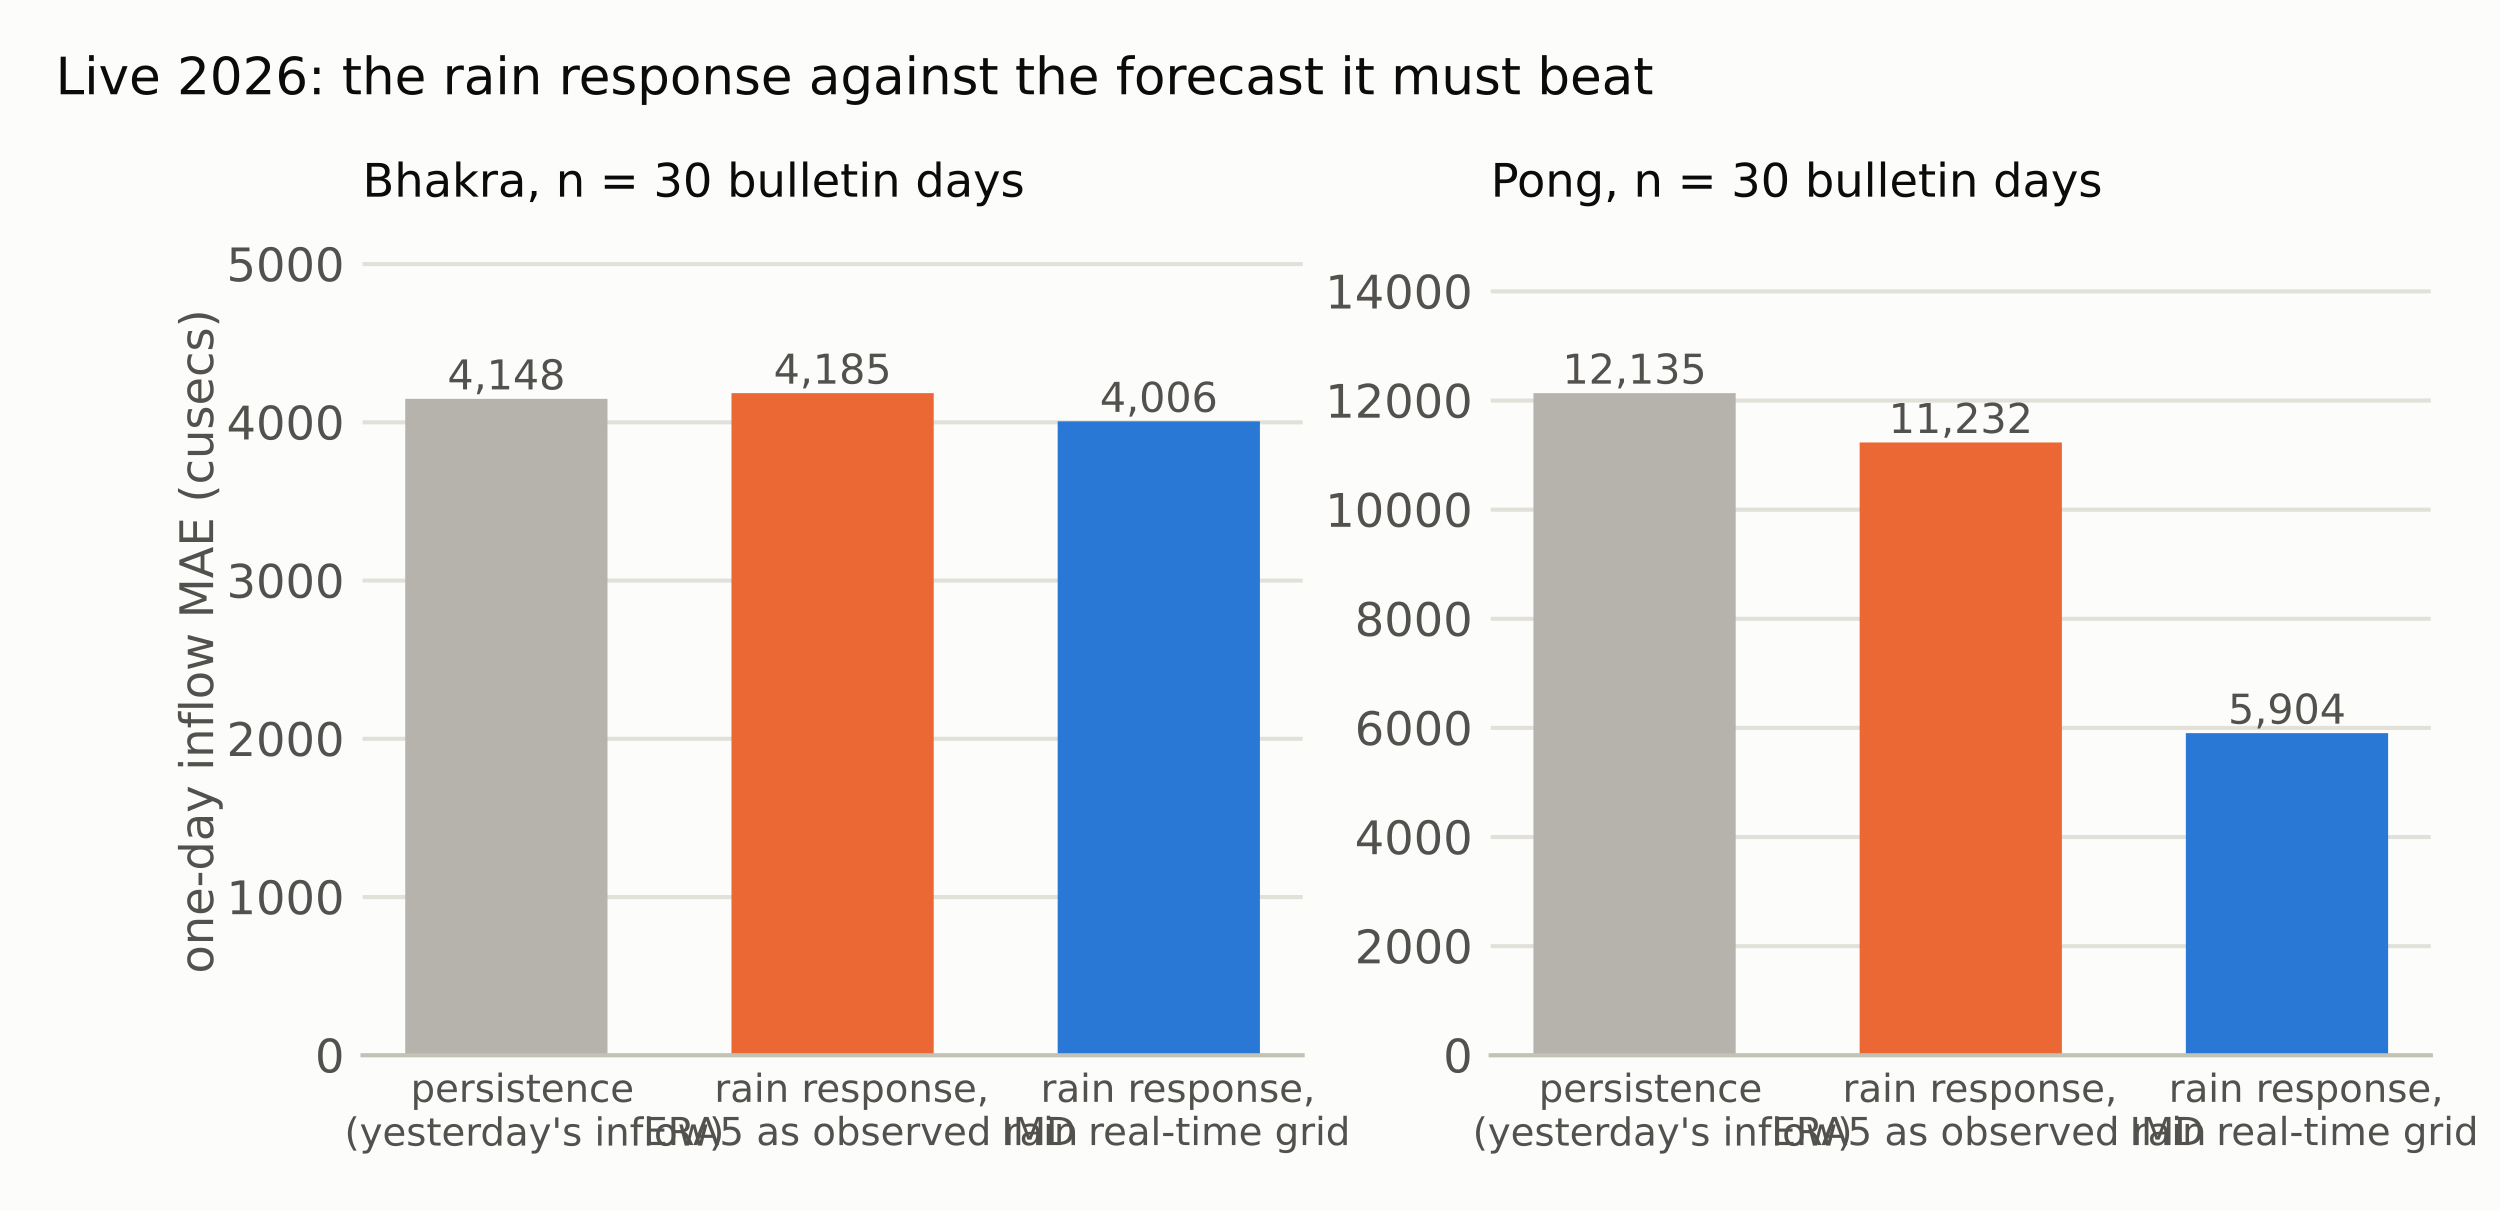
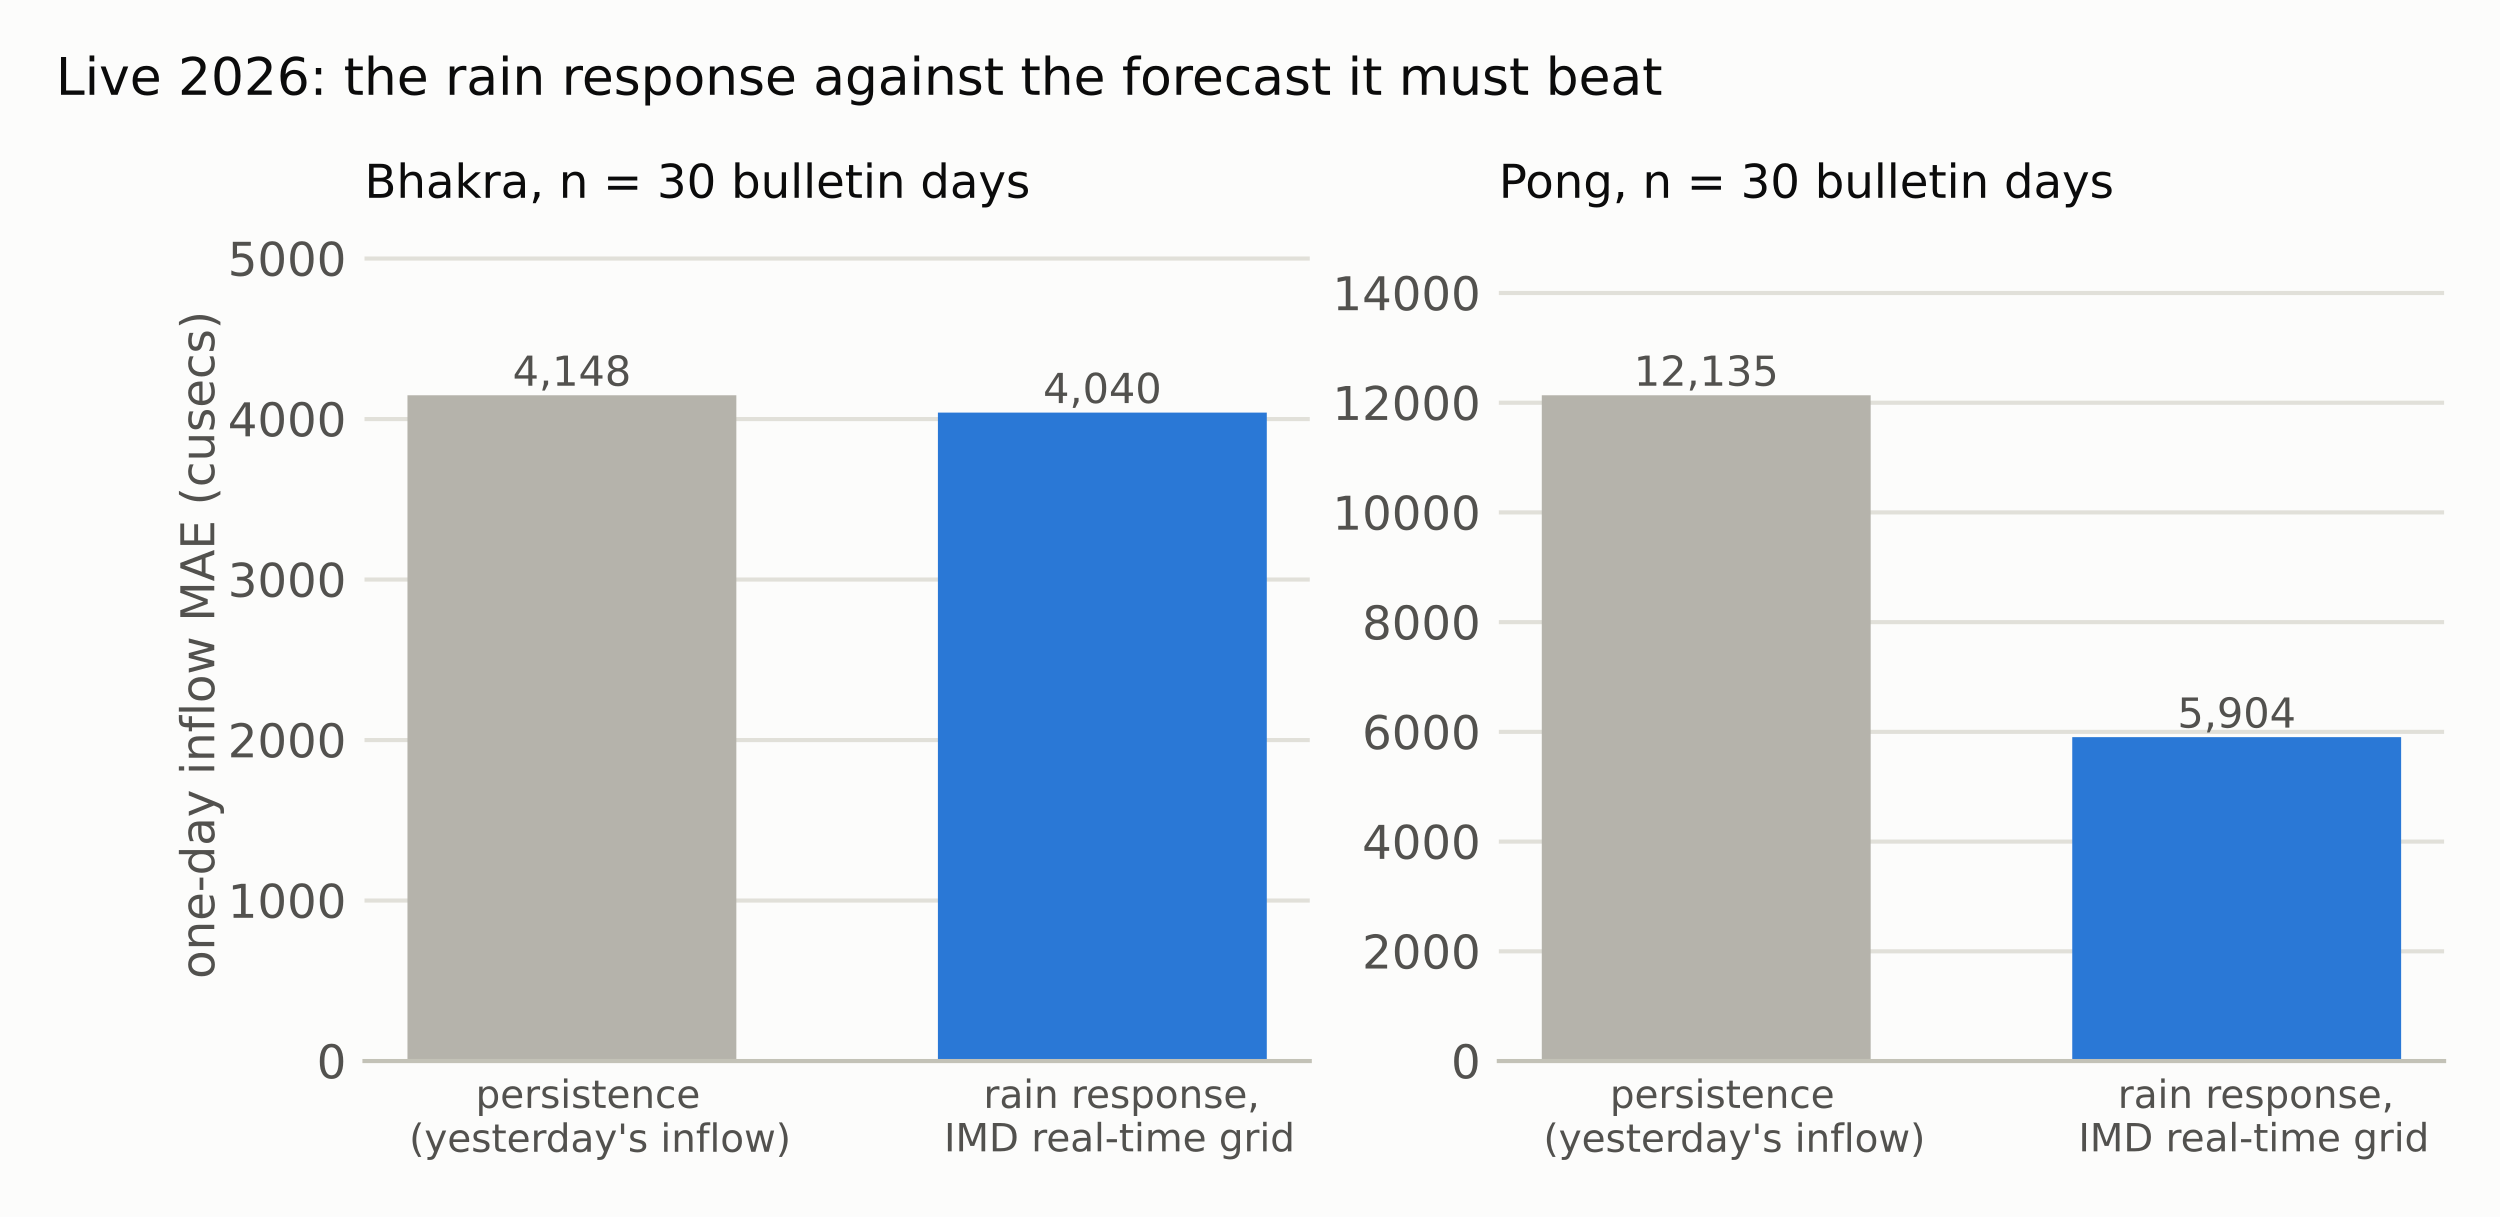
- <svg xmlns="http://www.w3.org/2000/svg" width="485.609pt" height="235.085pt" viewBox="0 0 485.609 235.085" version="1.1">
+ <svg xmlns="http://www.w3.org/2000/svg" width="482.976pt" height="235.085pt" viewBox="0 0 482.976 235.085" version="1.1">
  <defs>
    <style type="text/css">*{stroke-linejoin: round; stroke-linecap: butt}</style>
  </defs>
  <g id="figure_1">
    <g id="patch_1">
-       <path d="M 0 235.085  L 485.609 235.085  L 485.609 -0  L 0 -0  z " style="fill: #fcfcfb" />
+       <path d="M 0 235.085  L 482.976 235.085  L 482.976 -0  L 0 -0  z " style="fill: #fcfcfb" />
    </g>
    <g id="axes_1">
      <g id="patch_2">
        <path d="M 70.416 204.984  L 253.034 204.984  L 253.034 44.208  L 70.416 44.208  z " style="fill: #fcfcfb" />
      </g>
      <g id="matplotlib.axis_1">
        <g id="xtick_1">
          <g id="line2d_1" />
          <g id="text_1">
-             <text style="font-size: 7.5px; font-family: 'Segoe UI', 'DejaVu Sans', 'Arial', sans-serif; fill: #52514e" transform="translate(79.75649 214.0363)">persistence</text>
-             <text style="font-size: 7.5px; font-family: 'Segoe UI', 'DejaVu Sans', 'Arial', sans-serif; fill: #52514e" transform="translate(66.93149 222.5198)">(yesterday's inflow)</text>
+             <text style="font-size: 7.5px; font-family: 'Segoe UI', 'DejaVu Sans', 'Arial', sans-serif; fill: #52514e" transform="translate(91.88191 214.0363)">persistence</text>
+             <text style="font-size: 7.5px; font-family: 'Segoe UI', 'DejaVu Sans', 'Arial', sans-serif; fill: #52514e" transform="translate(79.05691 222.5198)">(yesterday's inflow)</text>
          </g>
        </g>
        <g id="xtick_2">
          <g id="line2d_2" />
          <g id="text_2">
-             <text style="font-size: 7.5px; font-family: 'Segoe UI', 'DejaVu Sans', 'Arial', sans-serif; fill: #52514e" transform="translate(138.761 214.0363)">rain response,</text>
-             <text style="font-size: 7.5px; font-family: 'Segoe UI', 'DejaVu Sans', 'Arial', sans-serif; fill: #52514e" transform="translate(124.971 222.4242)">ERA5 as observed rain</text>
-           </g>
-         </g>
-         <g id="xtick_3">
-           <g id="line2d_3" />
-           <g id="text_3">
-             <text style="font-size: 7.5px; font-family: 'Segoe UI', 'DejaVu Sans', 'Arial', sans-serif; fill: #52514e" transform="translate(202.1261 214.0363)">rain response,</text>
-             <text style="font-size: 7.5px; font-family: 'Segoe UI', 'DejaVu Sans', 'Arial', sans-serif; fill: #52514e" transform="translate(194.513 222.4242)">IMD real-time grid</text>
+             <text style="font-size: 7.5px; font-family: 'Segoe UI', 'DejaVu Sans', 'Arial', sans-serif; fill: #52514e" transform="translate(190.0007 214.0363)">rain response,</text>
+             <text style="font-size: 7.5px; font-family: 'Segoe UI', 'DejaVu Sans', 'Arial', sans-serif; fill: #52514e" transform="translate(182.3876 222.4242)">IMD real-time grid</text>
          </g>
        </g>
      </g>
      <g id="matplotlib.axis_2">
        <g id="ytick_1">
-           <g id="line2d_4">
-             <path d="M 70.416 204.984  L 253.034 204.984  " clip-path="url(#p93b7c55b3d)" style="fill: none; stroke: #e1e0d9; stroke-width: 0.8; stroke-linecap: square" />
-           </g>
-           <g id="line2d_5" />
+           <g id="line2d_3">
+             <path d="M 70.416 204.984  L 253.034 204.984  " clip-path="url(#p4a7d7a458c)" style="fill: none; stroke: #e1e0d9; stroke-width: 0.8; stroke-linecap: square" />
+           </g>
+           <g id="line2d_4" />
+           <g id="text_3">
+             <text style="font-size: 9px; font-family: 'Segoe UI', 'DejaVu Sans', 'Arial', sans-serif; text-anchor: end; fill: #52514e" x="66.916" y="208.315" transform="rotate(-0 66.916 208.3154)">0</text>
+           </g>
+         </g>
+         <g id="ytick_2">
+           <g id="line2d_5">
+             <path d="M 70.416 173.977  L 253.034 173.977  " clip-path="url(#p4a7d7a458c)" style="fill: none; stroke: #e1e0d9; stroke-width: 0.8; stroke-linecap: square" />
+           </g>
+           <g id="line2d_6" />
          <g id="text_4">
-             <text style="font-size: 9px; font-family: 'Segoe UI', 'DejaVu Sans', 'Arial', sans-serif; text-anchor: end; fill: #52514e" x="66.916" y="208.315" transform="rotate(-0 66.916 208.3154)">0</text>
-           </g>
-         </g>
-         <g id="ytick_2">
-           <g id="line2d_6">
-             <path d="M 70.416 174.247  L 253.034 174.247  " clip-path="url(#p93b7c55b3d)" style="fill: none; stroke: #e1e0d9; stroke-width: 0.8; stroke-linecap: square" />
-           </g>
-           <g id="line2d_7" />
+             <text style="font-size: 9px; font-family: 'Segoe UI', 'DejaVu Sans', 'Arial', sans-serif; text-anchor: end; fill: #52514e" x="66.916" y="177.309" transform="rotate(-0 66.916 177.3087)">1000</text>
+           </g>
+         </g>
+         <g id="ytick_3">
+           <g id="line2d_7">
+             <path d="M 70.416 142.971  L 253.034 142.971  " clip-path="url(#p4a7d7a458c)" style="fill: none; stroke: #e1e0d9; stroke-width: 0.8; stroke-linecap: square" />
+           </g>
+           <g id="line2d_8" />
          <g id="text_5">
-             <text style="font-size: 9px; font-family: 'Segoe UI', 'DejaVu Sans', 'Arial', sans-serif; text-anchor: end; fill: #52514e" x="66.916" y="177.578" transform="rotate(-0 66.916 177.5785)">1000</text>
-           </g>
-         </g>
-         <g id="ytick_3">
-           <g id="line2d_8">
-             <path d="M 70.416 143.51  L 253.034 143.51  " clip-path="url(#p93b7c55b3d)" style="fill: none; stroke: #e1e0d9; stroke-width: 0.8; stroke-linecap: square" />
-           </g>
-           <g id="line2d_9" />
+             <text style="font-size: 9px; font-family: 'Segoe UI', 'DejaVu Sans', 'Arial', sans-serif; text-anchor: end; fill: #52514e" x="66.916" y="146.302" transform="rotate(-0 66.916 146.3021)">2000</text>
+           </g>
+         </g>
+         <g id="ytick_4">
+           <g id="line2d_9">
+             <path d="M 70.416 111.964  L 253.034 111.964  " clip-path="url(#p4a7d7a458c)" style="fill: none; stroke: #e1e0d9; stroke-width: 0.8; stroke-linecap: square" />
+           </g>
+           <g id="line2d_10" />
          <g id="text_6">
-             <text style="font-size: 9px; font-family: 'Segoe UI', 'DejaVu Sans', 'Arial', sans-serif; text-anchor: end; fill: #52514e" x="66.916" y="146.842" transform="rotate(-0 66.916 146.8415)">2000</text>
-           </g>
-         </g>
-         <g id="ytick_4">
-           <g id="line2d_10">
-             <path d="M 70.416 112.773  L 253.034 112.773  " clip-path="url(#p93b7c55b3d)" style="fill: none; stroke: #e1e0d9; stroke-width: 0.8; stroke-linecap: square" />
-           </g>
-           <g id="line2d_11" />
+             <text style="font-size: 9px; font-family: 'Segoe UI', 'DejaVu Sans', 'Arial', sans-serif; text-anchor: end; fill: #52514e" x="66.916" y="115.295" transform="rotate(-0 66.916 115.2954)">3000</text>
+           </g>
+         </g>
+         <g id="ytick_5">
+           <g id="line2d_11">
+             <path d="M 70.416 80.957  L 253.034 80.957  " clip-path="url(#p4a7d7a458c)" style="fill: none; stroke: #e1e0d9; stroke-width: 0.8; stroke-linecap: square" />
+           </g>
+           <g id="line2d_12" />
          <g id="text_7">
-             <text style="font-size: 9px; font-family: 'Segoe UI', 'DejaVu Sans', 'Arial', sans-serif; text-anchor: end; fill: #52514e" x="66.916" y="116.105" transform="rotate(-0 66.916 116.1046)">3000</text>
-           </g>
-         </g>
-         <g id="ytick_5">
-           <g id="line2d_12">
-             <path d="M 70.416 82.036  L 253.034 82.036  " clip-path="url(#p93b7c55b3d)" style="fill: none; stroke: #e1e0d9; stroke-width: 0.8; stroke-linecap: square" />
-           </g>
-           <g id="line2d_13" />
+             <text style="font-size: 9px; font-family: 'Segoe UI', 'DejaVu Sans', 'Arial', sans-serif; text-anchor: end; fill: #52514e" x="66.916" y="84.289" transform="rotate(-0 66.916 84.28876)">4000</text>
+           </g>
+         </g>
+         <g id="ytick_6">
+           <g id="line2d_13">
+             <path d="M 70.416 49.951  L 253.034 49.951  " clip-path="url(#p4a7d7a458c)" style="fill: none; stroke: #e1e0d9; stroke-width: 0.8; stroke-linecap: square" />
+           </g>
+           <g id="line2d_14" />
          <g id="text_8">
-             <text style="font-size: 9px; font-family: 'Segoe UI', 'DejaVu Sans', 'Arial', sans-serif; text-anchor: end; fill: #52514e" x="66.916" y="85.368" transform="rotate(-0 66.916 85.36768)">4000</text>
-           </g>
-         </g>
-         <g id="ytick_6">
-           <g id="line2d_14">
-             <path d="M 70.416 51.299  L 253.034 51.299  " clip-path="url(#p93b7c55b3d)" style="fill: none; stroke: #e1e0d9; stroke-width: 0.8; stroke-linecap: square" />
-           </g>
+             <text style="font-size: 9px; font-family: 'Segoe UI', 'DejaVu Sans', 'Arial', sans-serif; text-anchor: end; fill: #52514e" x="66.916" y="53.282" transform="rotate(-0 66.916 53.2821)">5000</text>
+           </g>
+         </g>
+         <g id="text_9">
+           <text style="font-size: 9px; font-family: 'Segoe UI', 'DejaVu Sans', 'Arial', sans-serif; text-anchor: middle; fill: #52514e" x="41.392" y="124.596" transform="rotate(-90 41.39194 124.596)">one-day inflow MAE (cusecs)</text>
+         </g>
+       </g>
+       <g id="patch_3">
+         <path d="M 78.717 204.984  L 142.254 204.984  L 142.254 76.363  L 78.717 76.363  z " clip-path="url(#p4a7d7a458c)" style="fill: #b5b3ab" />
+       </g>
+       <g id="patch_4">
+         <path d="M 181.196 204.984  L 244.733 204.984  L 244.733 79.709  L 181.196 79.709  z " clip-path="url(#p4a7d7a458c)" style="fill: #2a78d6" />
+       </g>
+       <g id="patch_5">
+         <path d="M 70.416 204.984  L 253.034 204.984  " style="fill: none; stroke: #c3c2b7; stroke-width: 0.8; stroke-linejoin: miter; stroke-linecap: square" />
+       </g>
+       <g id="text_10">
+         <text style="font-size: 8px; font-family: 'Segoe UI', 'DejaVu Sans', 'Arial', sans-serif; text-anchor: middle; fill: #52514e" x="110.485" y="74.523" transform="rotate(-0 110.4854 74.5232)">4,148</text>
+       </g>
+       <g id="text_11">
+         <text style="font-size: 8px; font-family: 'Segoe UI', 'DejaVu Sans', 'Arial', sans-serif; text-anchor: middle; fill: #52514e" x="212.965" y="77.869" transform="rotate(-0 212.9648 77.8687)">4,040</text>
+       </g>
+       <g id="text_12">
+         <text style="font-size: 9px; font-family: 'Segoe UI', 'DejaVu Sans', 'Arial', sans-serif; text-anchor: start; fill: #0b0b0b" x="70.416" y="38.208" transform="rotate(-0 70.416 38.208)">Bhakra, n = 30 bulletin days</text>
+       </g>
+     </g>
+     <g id="axes_2">
+       <g id="patch_6">
+         <path d="M 289.558 204.984  L 472.176 204.984  L 472.176 44.208  L 289.558 44.208  z " style="fill: #fcfcfb" />
+       </g>
+       <g id="matplotlib.axis_3">
+         <g id="xtick_3">
          <g id="line2d_15" />
-           <g id="text_9">
-             <text style="font-size: 9px; font-family: 'Segoe UI', 'DejaVu Sans', 'Arial', sans-serif; text-anchor: end; fill: #52514e" x="66.916" y="54.631" transform="rotate(-0 66.916 54.63075)">5000</text>
-           </g>
-         </g>
-         <g id="text_10">
-           <text style="font-size: 9px; font-family: 'Segoe UI', 'DejaVu Sans', 'Arial', sans-serif; text-anchor: middle; fill: #52514e" x="41.392" y="124.596" transform="rotate(-90 41.39194 124.596)">one-day inflow MAE (cusecs)</text>
-         </g>
-       </g>
-       <g id="patch_3">
-         <path d="M 78.717 204.984  L 118.003 204.984  L 118.003 77.482  L 78.717 77.482  z " clip-path="url(#p93b7c55b3d)" style="fill: #b5b3ab" />
-       </g>
-       <g id="patch_4">
-         <path d="M 142.082 204.984  L 181.368 204.984  L 181.368 76.363  L 142.082 76.363  z " clip-path="url(#p93b7c55b3d)" style="fill: #eb6834" />
-       </g>
-       <g id="patch_5">
-         <path d="M 205.447 204.984  L 244.733 204.984  L 244.733 81.844  L 205.447 81.844  z " clip-path="url(#p93b7c55b3d)" style="fill: #2a78d6" />
-       </g>
-       <g id="patch_6">
-         <path d="M 70.416 204.984  L 253.034 204.984  " style="fill: none; stroke: #c3c2b7; stroke-width: 0.8; stroke-linejoin: miter; stroke-linecap: square" />
-       </g>
-       <g id="text_11">
-         <text style="font-size: 8px; font-family: 'Segoe UI', 'DejaVu Sans', 'Arial', sans-serif; text-anchor: middle; fill: #52514e" x="98.36" y="75.642" transform="rotate(-0 98.36 75.64209)">4,148</text>
-       </g>
-       <g id="text_12">
-         <text style="font-size: 8px; font-family: 'Segoe UI', 'DejaVu Sans', 'Arial', sans-serif; text-anchor: middle; fill: #52514e" x="161.725" y="74.523" transform="rotate(-0 161.7251 74.5232)">4,185</text>
-       </g>
-       <g id="text_13">
-         <text style="font-size: 8px; font-family: 'Segoe UI', 'DejaVu Sans', 'Arial', sans-serif; text-anchor: middle; fill: #52514e" x="225.09" y="80.004" transform="rotate(-0 225.0902 80.00435)">4,006</text>
-       </g>
-       <g id="text_14">
-         <text style="font-size: 9px; font-family: 'Segoe UI', 'DejaVu Sans', 'Arial', sans-serif; text-anchor: start; fill: #0b0b0b" x="70.416" y="38.208" transform="rotate(-0 70.416 38.208)">Bhakra, n = 30 bulletin days</text>
-       </g>
-     </g>
-     <g id="axes_2">
-       <g id="patch_7">
-         <path d="M 289.558 204.984  L 472.176 204.984  L 472.176 44.208  L 289.558 44.208  z " style="fill: #fcfcfb" />
-       </g>
-       <g id="matplotlib.axis_3">
+           <g id="text_13">
+             <text style="font-size: 7.5px; font-family: 'Segoe UI', 'DejaVu Sans', 'Arial', sans-serif; fill: #52514e" transform="translate(311.0237 214.0363)">persistence</text>
+             <text style="font-size: 7.5px; font-family: 'Segoe UI', 'DejaVu Sans', 'Arial', sans-serif; fill: #52514e" transform="translate(298.1987 222.5198)">(yesterday's inflow)</text>
+           </g>
+         </g>
        <g id="xtick_4">
          <g id="line2d_16" />
-           <g id="text_15">
-             <text style="font-size: 7.5px; font-family: 'Segoe UI', 'DejaVu Sans', 'Arial', sans-serif; fill: #52514e" transform="translate(298.8983 214.0363)">persistence</text>
-             <text style="font-size: 7.5px; font-family: 'Segoe UI', 'DejaVu Sans', 'Arial', sans-serif; fill: #52514e" transform="translate(286.0733 222.5198)">(yesterday's inflow)</text>
-           </g>
-         </g>
-         <g id="xtick_5">
-           <g id="line2d_17" />
-           <g id="text_16">
-             <text style="font-size: 7.5px; font-family: 'Segoe UI', 'DejaVu Sans', 'Arial', sans-serif; fill: #52514e" transform="translate(357.9028 214.0363)">rain response,</text>
-             <text style="font-size: 7.5px; font-family: 'Segoe UI', 'DejaVu Sans', 'Arial', sans-serif; fill: #52514e" transform="translate(344.1128 222.4242)">ERA5 as observed rain</text>
-           </g>
-         </g>
-         <g id="xtick_6">
-           <g id="line2d_18" />
-           <g id="text_17">
-             <text style="font-size: 7.5px; font-family: 'Segoe UI', 'DejaVu Sans', 'Arial', sans-serif; fill: #52514e" transform="translate(421.2679 214.0363)">rain response,</text>
-             <text style="font-size: 7.5px; font-family: 'Segoe UI', 'DejaVu Sans', 'Arial', sans-serif; fill: #52514e" transform="translate(413.6548 222.4242)">IMD real-time grid</text>
+           <g id="text_14">
+             <text style="font-size: 7.5px; font-family: 'Segoe UI', 'DejaVu Sans', 'Arial', sans-serif; fill: #52514e" transform="translate(409.1425 214.0363)">rain response,</text>
+             <text style="font-size: 7.5px; font-family: 'Segoe UI', 'DejaVu Sans', 'Arial', sans-serif; fill: #52514e" transform="translate(401.5294 222.4242)">IMD real-time grid</text>
          </g>
        </g>
      </g>
      <g id="matplotlib.axis_4">
        <g id="ytick_7">
+           <g id="line2d_17">
+             <path d="M 289.558 204.984  L 472.176 204.984  " clip-path="url(#pec4e467790)" style="fill: none; stroke: #e1e0d9; stroke-width: 0.8; stroke-linecap: square" />
+           </g>
+           <g id="line2d_18" />
+           <g id="text_15">
+             <text style="font-size: 9px; font-family: 'Segoe UI', 'DejaVu Sans', 'Arial', sans-serif; text-anchor: end; fill: #52514e" x="286.058" y="208.315" transform="rotate(-0 286.0578 208.3154)">0</text>
+           </g>
+         </g>
+         <g id="ytick_8">
          <g id="line2d_19">
-             <path d="M 289.558 204.984  L 472.176 204.984  " clip-path="url(#pe4ca53e971)" style="fill: none; stroke: #e1e0d9; stroke-width: 0.8; stroke-linecap: square" />
+             <path d="M 289.558 183.786  L 472.176 183.786  " clip-path="url(#pec4e467790)" style="fill: none; stroke: #e1e0d9; stroke-width: 0.8; stroke-linecap: square" />
          </g>
          <g id="line2d_20" />
+           <g id="text_16">
+             <text style="font-size: 9px; font-family: 'Segoe UI', 'DejaVu Sans', 'Arial', sans-serif; text-anchor: end; fill: #52514e" x="286.058" y="187.118" transform="rotate(-0 286.0578 187.1178)">2000</text>
+           </g>
+         </g>
+         <g id="ytick_9">
+           <g id="line2d_21">
+             <path d="M 289.558 162.589  L 472.176 162.589  " clip-path="url(#pec4e467790)" style="fill: none; stroke: #e1e0d9; stroke-width: 0.8; stroke-linecap: square" />
+           </g>
+           <g id="line2d_22" />
+           <g id="text_17">
+             <text style="font-size: 9px; font-family: 'Segoe UI', 'DejaVu Sans', 'Arial', sans-serif; text-anchor: end; fill: #52514e" x="286.058" y="165.92" transform="rotate(-0 286.0578 165.9203)">4000</text>
+           </g>
+         </g>
+         <g id="ytick_10">
+           <g id="line2d_23">
+             <path d="M 289.558 141.391  L 472.176 141.391  " clip-path="url(#pec4e467790)" style="fill: none; stroke: #e1e0d9; stroke-width: 0.8; stroke-linecap: square" />
+           </g>
+           <g id="line2d_24" />
          <g id="text_18">
-             <text style="font-size: 9px; font-family: 'Segoe UI', 'DejaVu Sans', 'Arial', sans-serif; text-anchor: end; fill: #52514e" x="286.058" y="208.315" transform="rotate(-0 286.0578 208.3154)">0</text>
-           </g>
-         </g>
-         <g id="ytick_8">
-           <g id="line2d_21">
-             <path d="M 289.558 183.786  L 472.176 183.786  " clip-path="url(#pe4ca53e971)" style="fill: none; stroke: #e1e0d9; stroke-width: 0.8; stroke-linecap: square" />
-           </g>
-           <g id="line2d_22" />
+             <text style="font-size: 9px; font-family: 'Segoe UI', 'DejaVu Sans', 'Arial', sans-serif; text-anchor: end; fill: #52514e" x="286.058" y="144.723" transform="rotate(-0 286.0578 144.7227)">6000</text>
+           </g>
+         </g>
+         <g id="ytick_11">
+           <g id="line2d_25">
+             <path d="M 289.558 120.194  L 472.176 120.194  " clip-path="url(#pec4e467790)" style="fill: none; stroke: #e1e0d9; stroke-width: 0.8; stroke-linecap: square" />
+           </g>
+           <g id="line2d_26" />
          <g id="text_19">
-             <text style="font-size: 9px; font-family: 'Segoe UI', 'DejaVu Sans', 'Arial', sans-serif; text-anchor: end; fill: #52514e" x="286.058" y="187.118" transform="rotate(-0 286.0578 187.1178)">2000</text>
-           </g>
-         </g>
-         <g id="ytick_9">
-           <g id="line2d_23">
-             <path d="M 289.558 162.589  L 472.176 162.589  " clip-path="url(#pe4ca53e971)" style="fill: none; stroke: #e1e0d9; stroke-width: 0.8; stroke-linecap: square" />
-           </g>
-           <g id="line2d_24" />
+             <text style="font-size: 9px; font-family: 'Segoe UI', 'DejaVu Sans', 'Arial', sans-serif; text-anchor: end; fill: #52514e" x="286.058" y="123.525" transform="rotate(-0 286.0578 123.5252)">8000</text>
+           </g>
+         </g>
+         <g id="ytick_12">
+           <g id="line2d_27">
+             <path d="M 289.558 98.996  L 472.176 98.996  " clip-path="url(#pec4e467790)" style="fill: none; stroke: #e1e0d9; stroke-width: 0.8; stroke-linecap: square" />
+           </g>
+           <g id="line2d_28" />
          <g id="text_20">
-             <text style="font-size: 9px; font-family: 'Segoe UI', 'DejaVu Sans', 'Arial', sans-serif; text-anchor: end; fill: #52514e" x="286.058" y="165.92" transform="rotate(-0 286.0578 165.9203)">4000</text>
-           </g>
-         </g>
-         <g id="ytick_10">
-           <g id="line2d_25">
-             <path d="M 289.558 141.391  L 472.176 141.391  " clip-path="url(#pe4ca53e971)" style="fill: none; stroke: #e1e0d9; stroke-width: 0.8; stroke-linecap: square" />
-           </g>
-           <g id="line2d_26" />
+             <text style="font-size: 9px; font-family: 'Segoe UI', 'DejaVu Sans', 'Arial', sans-serif; text-anchor: end; fill: #52514e" x="286.058" y="102.328" transform="rotate(-0 286.0578 102.3276)">10000</text>
+           </g>
+         </g>
+         <g id="ytick_13">
+           <g id="line2d_29">
+             <path d="M 289.558 77.799  L 472.176 77.799  " clip-path="url(#pec4e467790)" style="fill: none; stroke: #e1e0d9; stroke-width: 0.8; stroke-linecap: square" />
+           </g>
+           <g id="line2d_30" />
          <g id="text_21">
-             <text style="font-size: 9px; font-family: 'Segoe UI', 'DejaVu Sans', 'Arial', sans-serif; text-anchor: end; fill: #52514e" x="286.058" y="144.723" transform="rotate(-0 286.0578 144.7227)">6000</text>
-           </g>
-         </g>
-         <g id="ytick_11">
-           <g id="line2d_27">
-             <path d="M 289.558 120.194  L 472.176 120.194  " clip-path="url(#pe4ca53e971)" style="fill: none; stroke: #e1e0d9; stroke-width: 0.8; stroke-linecap: square" />
-           </g>
-           <g id="line2d_28" />
+             <text style="font-size: 9px; font-family: 'Segoe UI', 'DejaVu Sans', 'Arial', sans-serif; text-anchor: end; fill: #52514e" x="286.058" y="81.13" transform="rotate(-0 286.0578 81.13003)">12000</text>
+           </g>
+         </g>
+         <g id="ytick_14">
+           <g id="line2d_31">
+             <path d="M 289.558 56.601  L 472.176 56.601  " clip-path="url(#pec4e467790)" style="fill: none; stroke: #e1e0d9; stroke-width: 0.8; stroke-linecap: square" />
+           </g>
+           <g id="line2d_32" />
          <g id="text_22">
-             <text style="font-size: 9px; font-family: 'Segoe UI', 'DejaVu Sans', 'Arial', sans-serif; text-anchor: end; fill: #52514e" x="286.058" y="123.525" transform="rotate(-0 286.0578 123.5252)">8000</text>
-           </g>
-         </g>
-         <g id="ytick_12">
-           <g id="line2d_29">
-             <path d="M 289.558 98.996  L 472.176 98.996  " clip-path="url(#pe4ca53e971)" style="fill: none; stroke: #e1e0d9; stroke-width: 0.8; stroke-linecap: square" />
-           </g>
-           <g id="line2d_30" />
-           <g id="text_23">
-             <text style="font-size: 9px; font-family: 'Segoe UI', 'DejaVu Sans', 'Arial', sans-serif; text-anchor: end; fill: #52514e" x="286.058" y="102.328" transform="rotate(-0 286.0578 102.3276)">10000</text>
-           </g>
-         </g>
-         <g id="ytick_13">
-           <g id="line2d_31">
-             <path d="M 289.558 77.799  L 472.176 77.799  " clip-path="url(#pe4ca53e971)" style="fill: none; stroke: #e1e0d9; stroke-width: 0.8; stroke-linecap: square" />
-           </g>
-           <g id="line2d_32" />
-           <g id="text_24">
-             <text style="font-size: 9px; font-family: 'Segoe UI', 'DejaVu Sans', 'Arial', sans-serif; text-anchor: end; fill: #52514e" x="286.058" y="81.13" transform="rotate(-0 286.0578 81.13003)">12000</text>
-           </g>
-         </g>
-         <g id="ytick_14">
-           <g id="line2d_33">
-             <path d="M 289.558 56.601  L 472.176 56.601  " clip-path="url(#pe4ca53e971)" style="fill: none; stroke: #e1e0d9; stroke-width: 0.8; stroke-linecap: square" />
-           </g>
-           <g id="line2d_34" />
-           <g id="text_25">
            <text style="font-size: 9px; font-family: 'Segoe UI', 'DejaVu Sans', 'Arial', sans-serif; text-anchor: end; fill: #52514e" x="286.058" y="59.932" transform="rotate(-0 286.0578 59.93247)">14000</text>
          </g>
        </g>
      </g>
+       <g id="patch_7">
+         <path d="M 297.859 204.984  L 361.396 204.984  L 361.396 76.363  L 297.859 76.363  z " clip-path="url(#pec4e467790)" style="fill: #b5b3ab" />
+       </g>
      <g id="patch_8">
-         <path d="M 297.859 204.984  L 337.145 204.984  L 337.145 76.363  L 297.859 76.363  z " clip-path="url(#pe4ca53e971)" style="fill: #b5b3ab" />
+         <path d="M 400.338 204.984  L 463.875 204.984  L 463.875 142.412  L 400.338 142.412  z " clip-path="url(#pec4e467790)" style="fill: #2a78d6" />
      </g>
      <g id="patch_9">
-         <path d="M 361.224 204.984  L 400.51 204.984  L 400.51 85.944  L 361.224 85.944  z " clip-path="url(#pe4ca53e971)" style="fill: #eb6834" />
-       </g>
-       <g id="patch_10">
-         <path d="M 424.589 204.984  L 463.875 204.984  L 463.875 142.412  L 424.589 142.412  z " clip-path="url(#pe4ca53e971)" style="fill: #2a78d6" />
-       </g>
-       <g id="patch_11">
        <path d="M 289.558 204.984  L 472.176 204.984  " style="fill: none; stroke: #c3c2b7; stroke-width: 0.8; stroke-linejoin: miter; stroke-linecap: square" />
      </g>
-       <g id="text_26">
-         <text style="font-size: 8px; font-family: 'Segoe UI', 'DejaVu Sans', 'Arial', sans-serif; text-anchor: middle; fill: #52514e" x="317.502" y="74.523" transform="rotate(-0 317.5018 74.5232)">12,135</text>
-       </g>
-       <g id="text_27">
-         <text style="font-size: 8px; font-family: 'Segoe UI', 'DejaVu Sans', 'Arial', sans-serif; text-anchor: middle; fill: #52514e" x="380.867" y="84.104" transform="rotate(-0 380.8669 84.10372)">11,232</text>
-       </g>
-       <g id="text_28">
-         <text style="font-size: 8px; font-family: 'Segoe UI', 'DejaVu Sans', 'Arial', sans-serif; text-anchor: middle; fill: #52514e" x="444.232" y="140.572" transform="rotate(-0 444.232 140.5721)">5,904</text>
-       </g>
-       <g id="text_29">
+       <g id="text_23">
+         <text style="font-size: 8px; font-family: 'Segoe UI', 'DejaVu Sans', 'Arial', sans-serif; text-anchor: middle; fill: #52514e" x="329.627" y="74.523" transform="rotate(-0 329.6272 74.5232)">12,135</text>
+       </g>
+       <g id="text_24">
+         <text style="font-size: 8px; font-family: 'Segoe UI', 'DejaVu Sans', 'Arial', sans-serif; text-anchor: middle; fill: #52514e" x="432.107" y="140.572" transform="rotate(-0 432.1066 140.5721)">5,904</text>
+       </g>
+       <g id="text_25">
        <text style="font-size: 9px; font-family: 'Segoe UI', 'DejaVu Sans', 'Arial', sans-serif; text-anchor: start; fill: #0b0b0b" x="289.558" y="38.208" transform="rotate(-0 289.5578 38.208)">Pong, n = 30 bulletin days</text>
      </g>
    </g>
-     <g id="text_30">
+     <g id="text_26">
      <text style="font-size: 10px; font-family: 'Segoe UI', 'DejaVu Sans', 'Arial', sans-serif; text-anchor: start; fill: #0b0b0b" x="10.8" y="18.309" transform="rotate(-0 10.8 18.30937)">Live 2026: the rain response against the forecast it must beat</text>
    </g>
  </g>
  <defs>
-     <clipPath id="p93b7c55b3d">
+     <clipPath id="p4a7d7a458c">
      <rect x="70.416" y="44.208" width="182.618" height="160.776" />
    </clipPath>
-     <clipPath id="pe4ca53e971">
+     <clipPath id="pec4e467790">
      <rect x="289.558" y="44.208" width="182.618" height="160.776" />
    </clipPath>
  </defs>
</svg>
